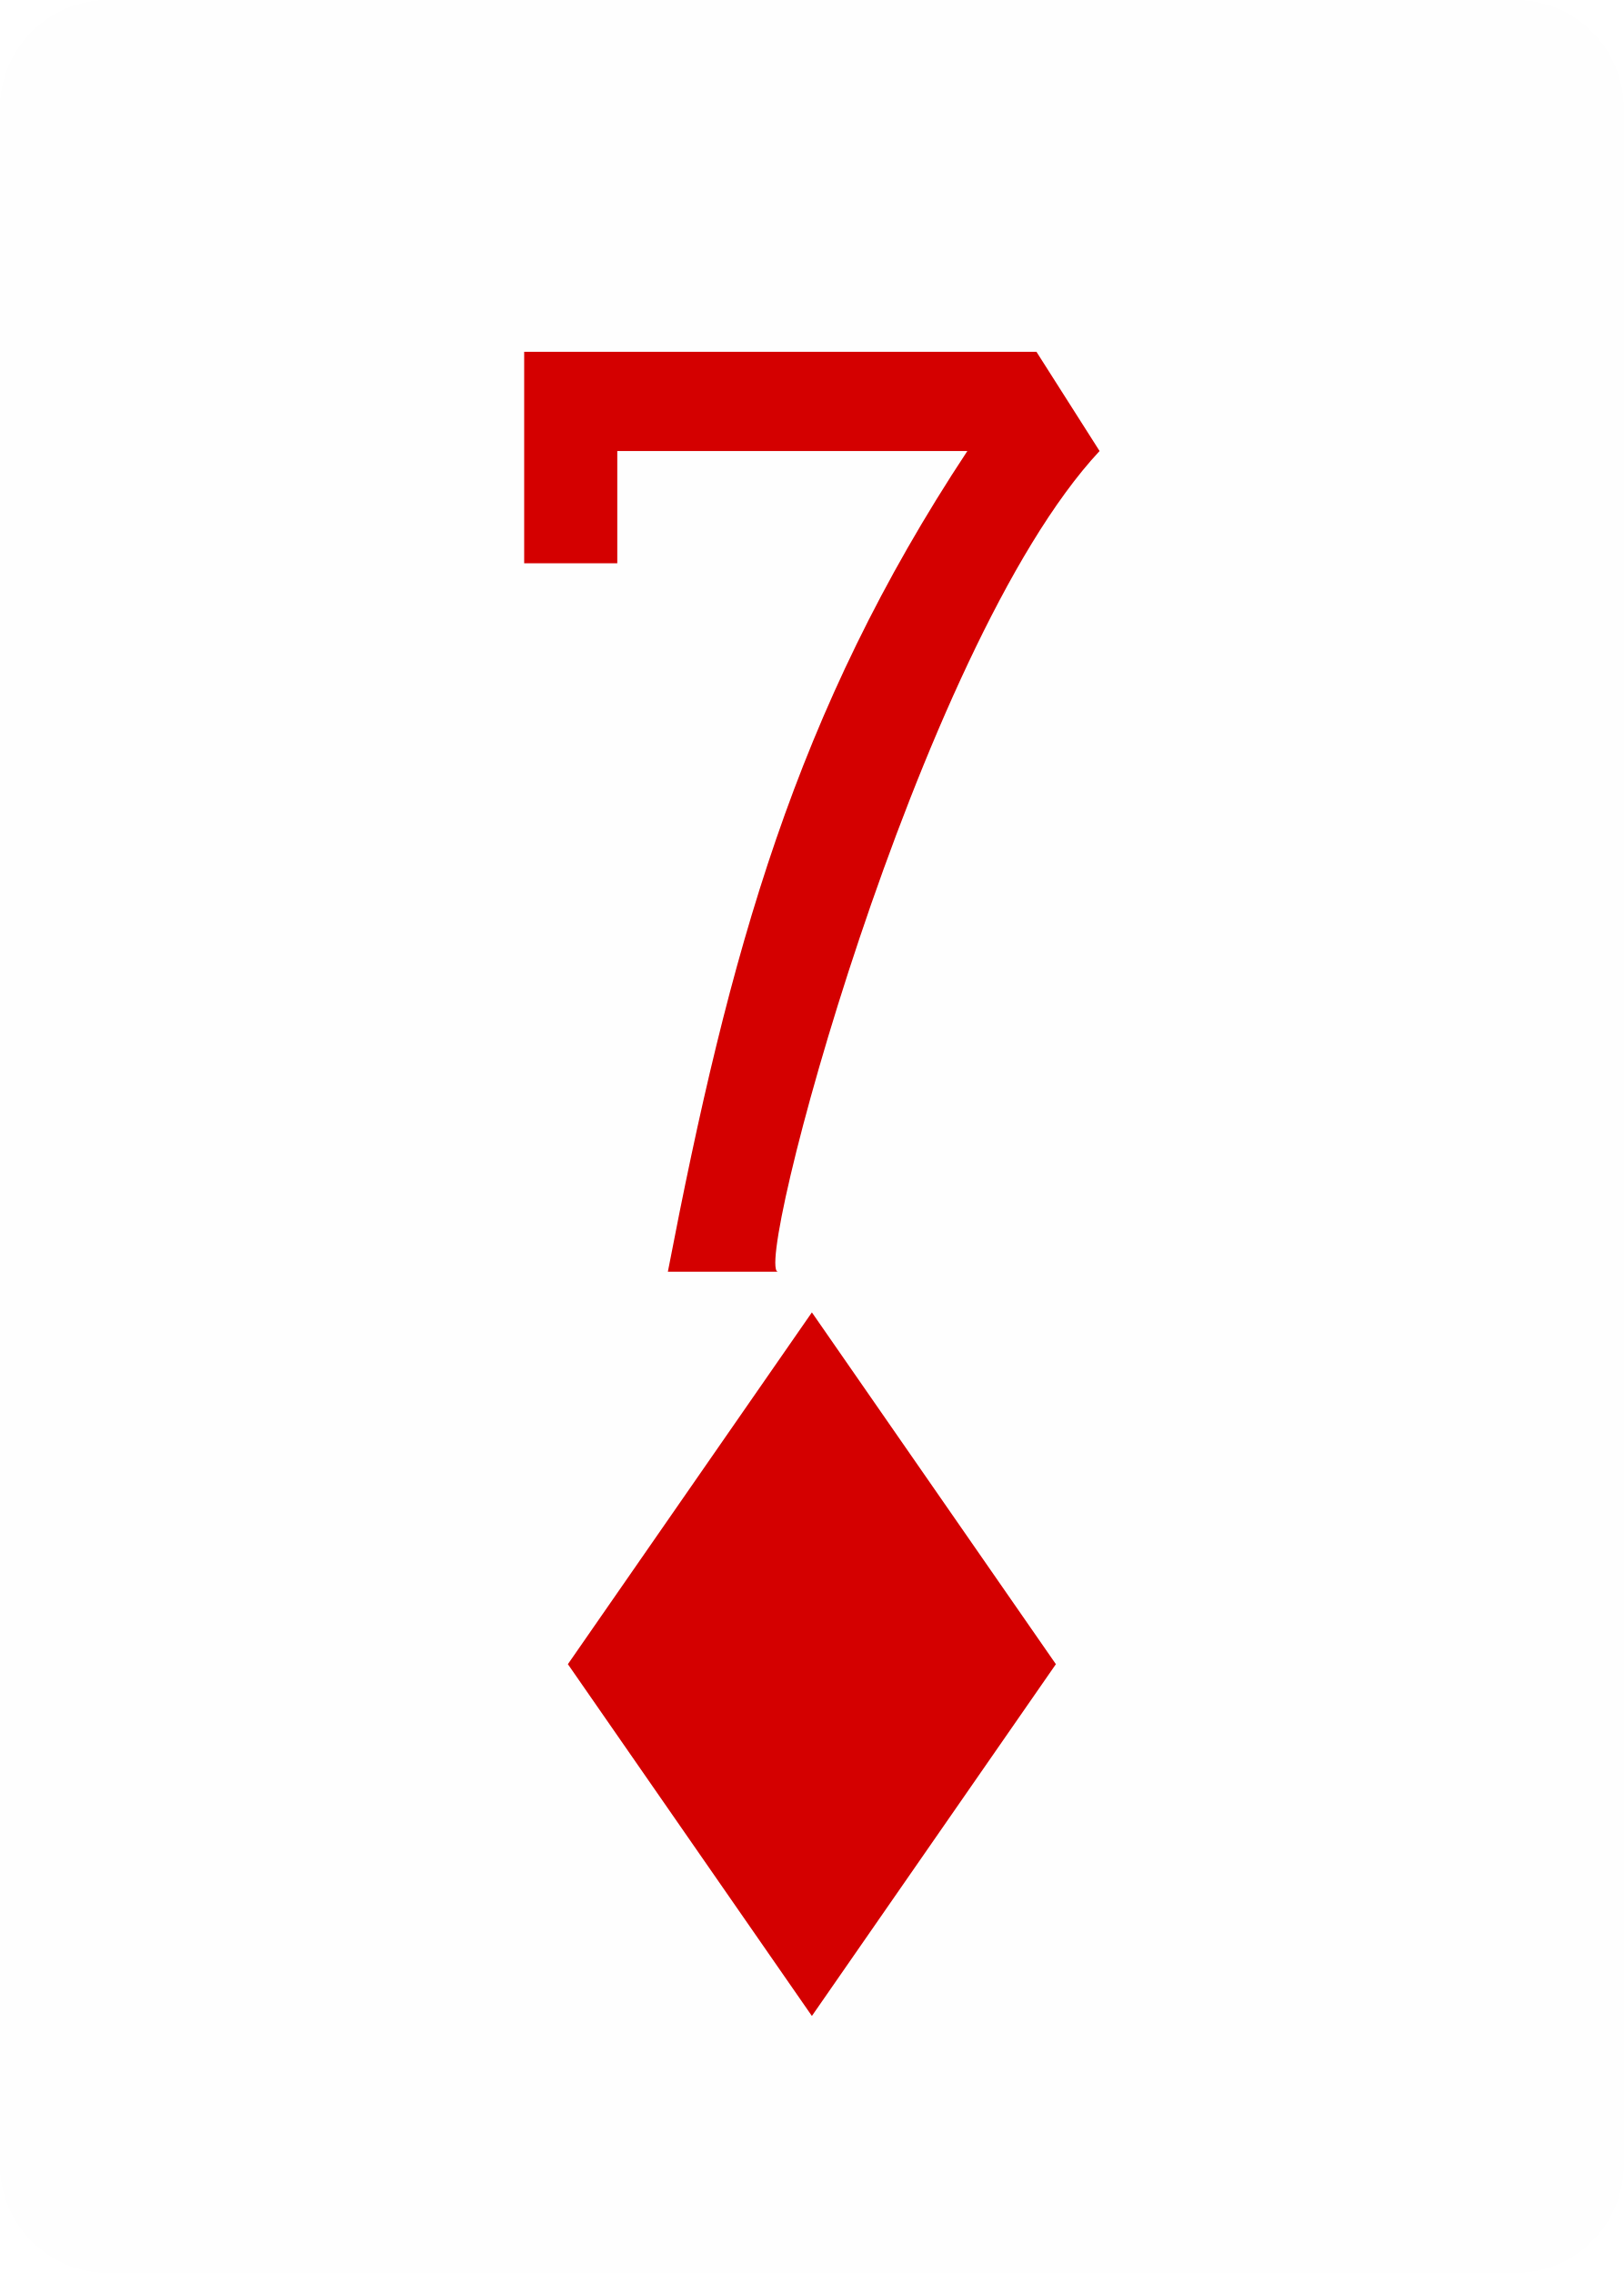
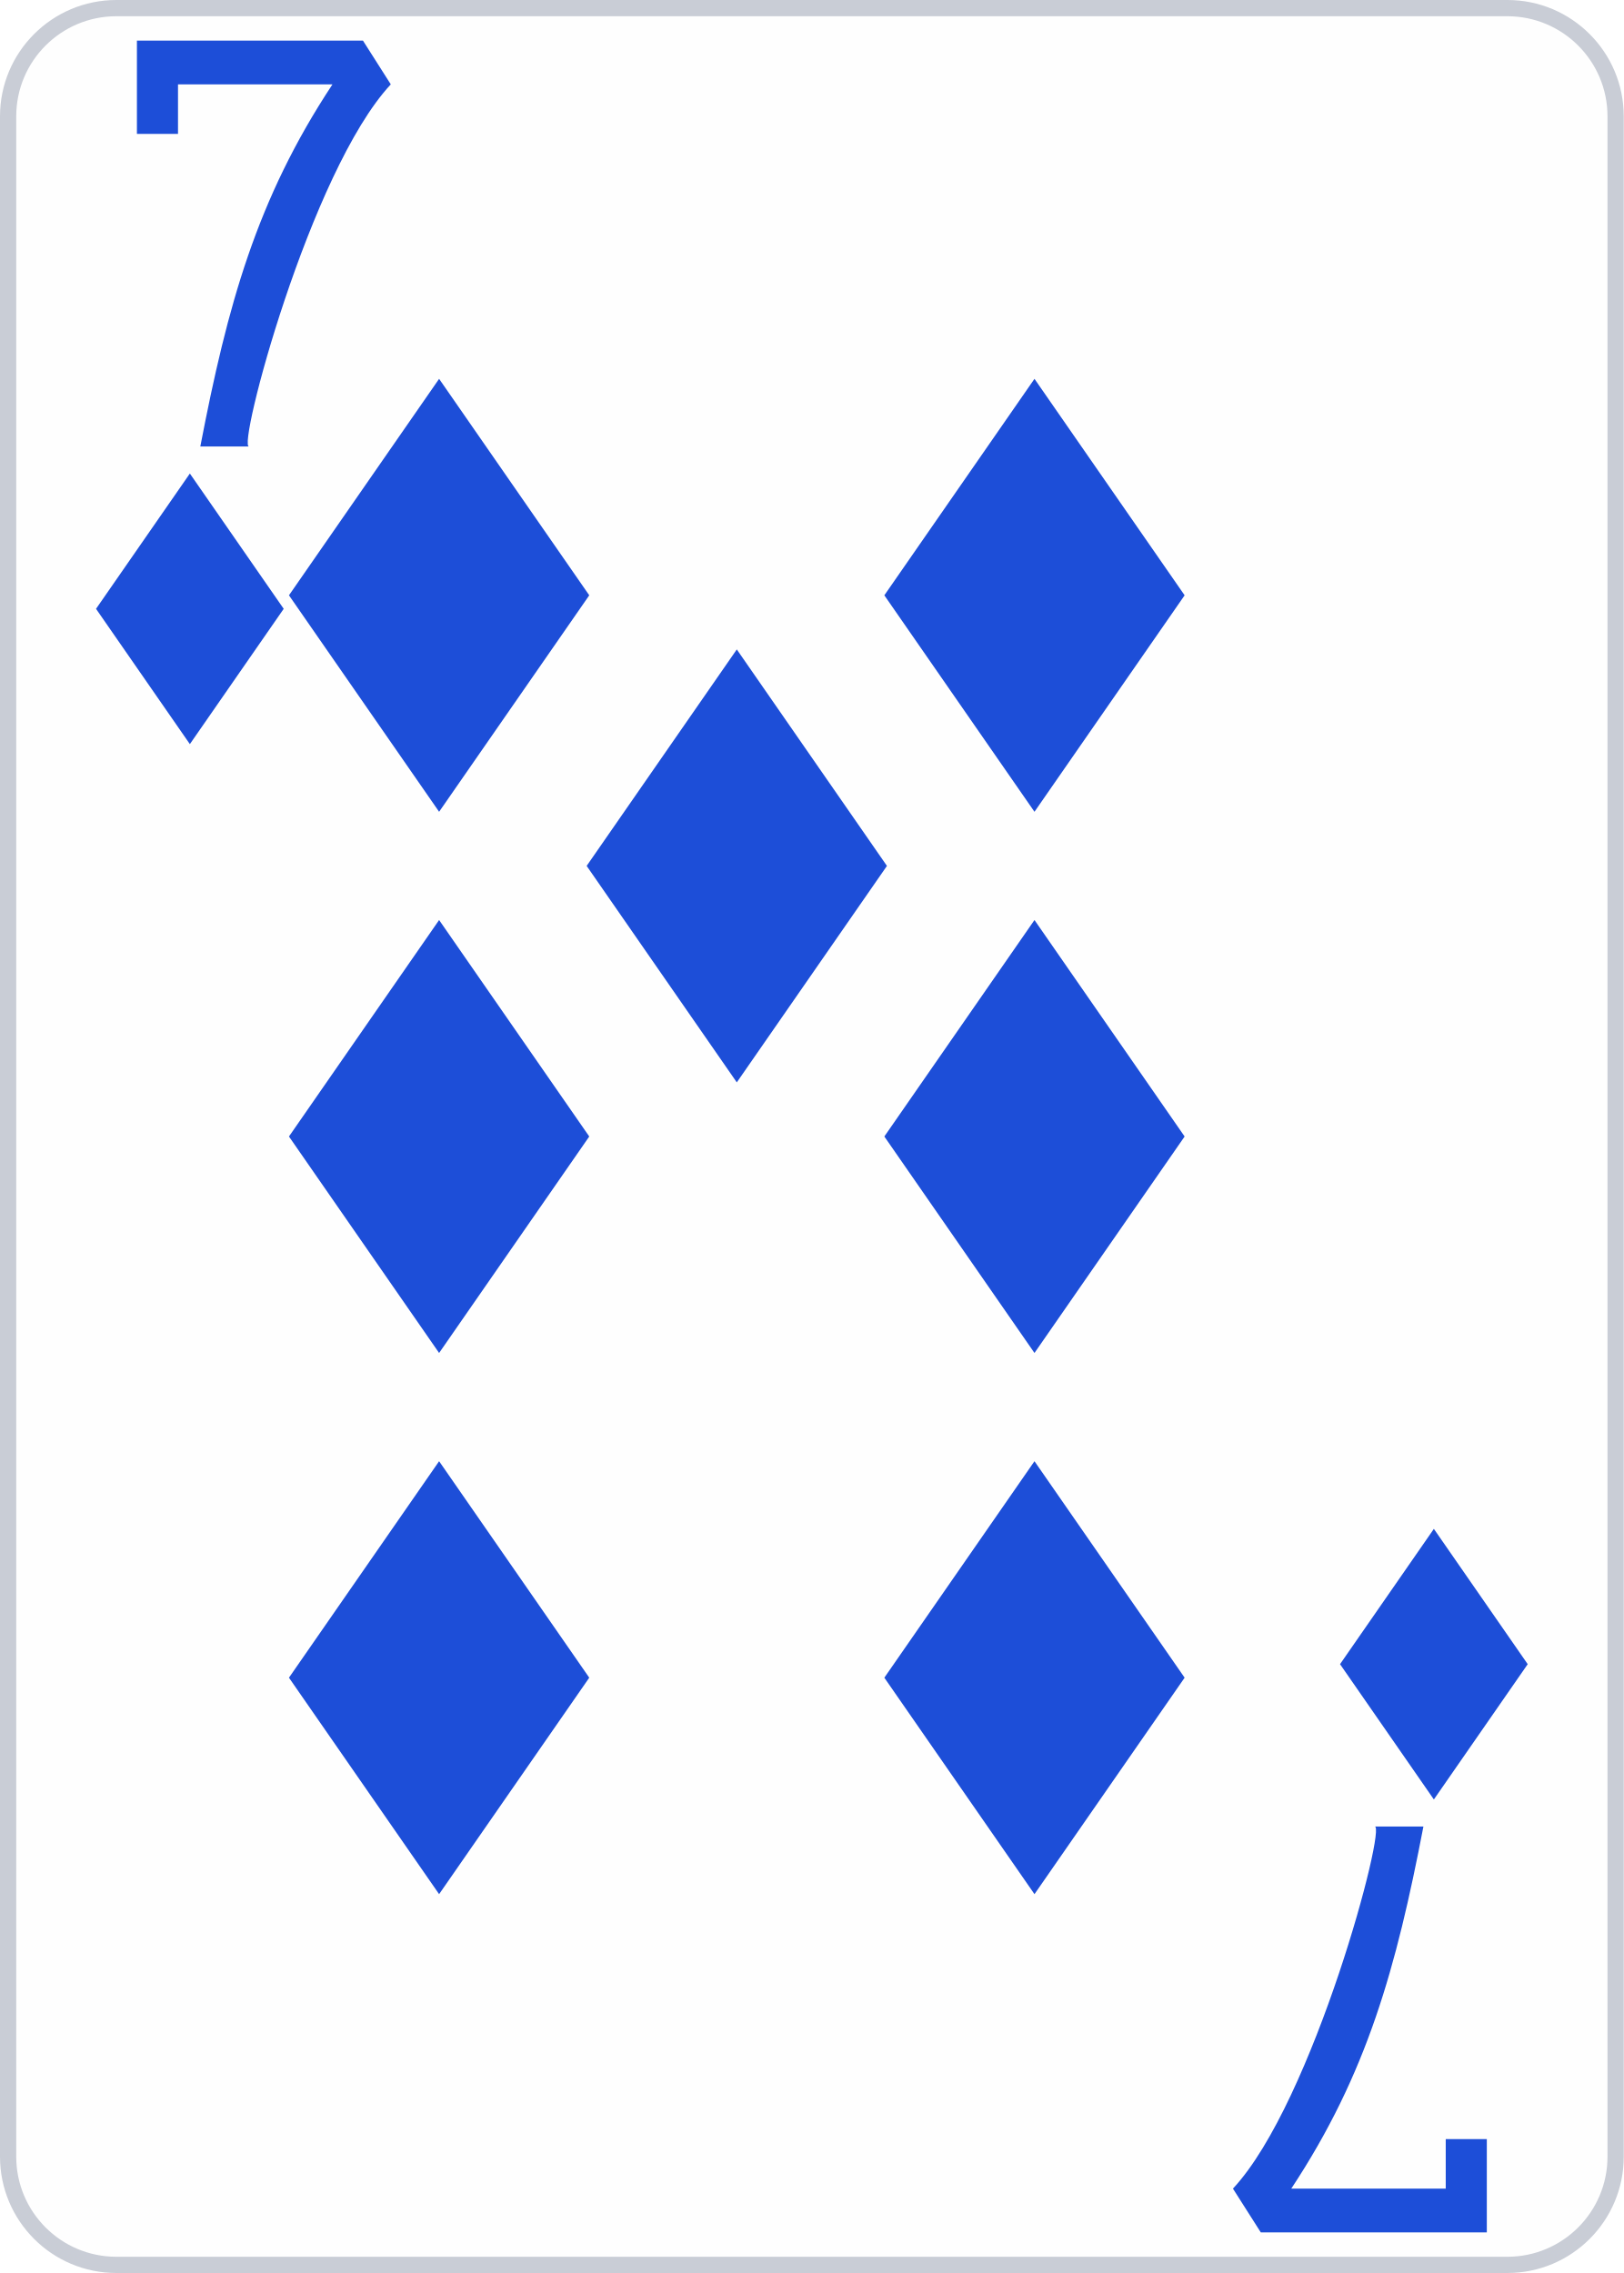
<svg xmlns="http://www.w3.org/2000/svg" viewBox="0 0 120 168">
-   <rect x="0" y="0" width="120" height="168" rx="8" fill="#fefefe" />
-   <path d="M4.98 31.887C7.114 20.8 9.39 12.477 15.36 3.44H3.227v3.892H0V0h17.754l2.188 3.44c-6.34 6.797-12.146 28.77-11.12 28.446h-3.84z" transform="matrix(2.1324 0 0 2.1324 38.738 26.000)" fill="#d40000" />
-   <path d="M28.5 0l20.112 29L28.5 58 8.388 29z" transform="matrix(0.8966 0 0 0.8966 34.448 97.000)" fill="#d40000" />
+   <rect x="0.6" y="0.6" width="118.8" height="166.8" rx="8" fill="#fefefe" stroke="#c9cdd6" stroke-width="1.2" />
+   <g transform="translate(-6.972,-8.471) scale(0.4412)">
+     <path d="M4.98 31.887C7.114 20.8 9.39 12.477 15.36 3.44H3.227v3.892H0V0h17.754l2.188 3.44c-6.34 6.797-12.146 28.77-11.12 28.446h-3.84z" transform="matrix(2.1324 0 0 2.1324 38.738 26.000)" fill="#1d4ed8" />
+   </g>
+   <g transform="translate(-9.044,-2.306) scale(0.38459)">
+     <path d="M28.5 0l20.112 29L28.5 58 8.388 29z" transform="matrix(0.8966 0 0 0.8966 34.448 97.000)" fill="#1d4ed8" />
+   </g>
+   <g transform="translate(-4.470,-31.689) scale(0.61535)">
+     <path d="M28.5 0l20.112 29L28.5 58 8.388 29z" transform="matrix(0.8966 0 0 0.8966 34.448 97.000)" fill="#1d4ed8" />
+   </g>
+   <g transform="translate(39.530,-31.689) scale(0.61535)">
+     <path d="M28.5 0l20.112 29L28.5 58 8.388 29z" transform="matrix(0.8966 0 0 0.8966 34.448 97.000)" fill="#1d4ed8" />
+   </g>
+   <g transform="translate(17.530,-11.689) scale(0.61535)">
+     <path d="M28.5 0l20.112 29L28.5 58 8.388 29z" transform="matrix(0.8966 0 0 0.8966 34.448 97.000)" fill="#1d4ed8" />
+   </g>
+   <g transform="translate(-4.470,8.311) scale(0.61535)">
+     <path d="M28.5 0l20.112 29L28.5 58 8.388 29z" transform="matrix(0.8966 0 0 0.8966 34.448 97.000)" fill="#1d4ed8" />
+   </g>
+   <g transform="translate(39.530,8.311) scale(0.61535)">
+     <path d="M28.5 0l20.112 29L28.5 58 8.388 29z" transform="matrix(0.8966 0 0 0.8966 34.448 97.000)" fill="#1d4ed8" />
+   </g>
+   <g transform="translate(-4.470,48.311) scale(0.61535)">
+     <path d="M28.5 0l20.112 29L28.5 58 8.388 29z" transform="matrix(0.8966 0 0 0.8966 34.448 97.000)" fill="#1d4ed8" />
+   </g>
+   <g transform="translate(39.530,48.311) scale(0.61535)">
+     <path d="M28.5 0l20.112 29L28.5 58 8.388 29z" transform="matrix(0.8966 0 0 0.8966 34.448 97.000)" fill="#1d4ed8" />
+   </g>
+   <g transform="rotate(180 60 84)">
+     <g transform="translate(-6.972,-8.471) scale(0.4412)">
+       <path d="M4.98 31.887C7.114 20.8 9.39 12.477 15.36 3.44H3.227v3.892H0V0h17.754l2.188 3.44c-6.34 6.797-12.146 28.77-11.12 28.446h-3.84z" transform="matrix(2.1324 0 0 2.1324 38.738 26.000)" fill="#1d4ed8" />
+     </g>
+     <g transform="translate(-9.044,-2.306) scale(0.38459)">
+       <path d="M28.5 0l20.112 29L28.5 58 8.388 29z" transform="matrix(0.8966 0 0 0.8966 34.448 97.000)" fill="#1d4ed8" />
+     </g>
+   </g>
</svg>
